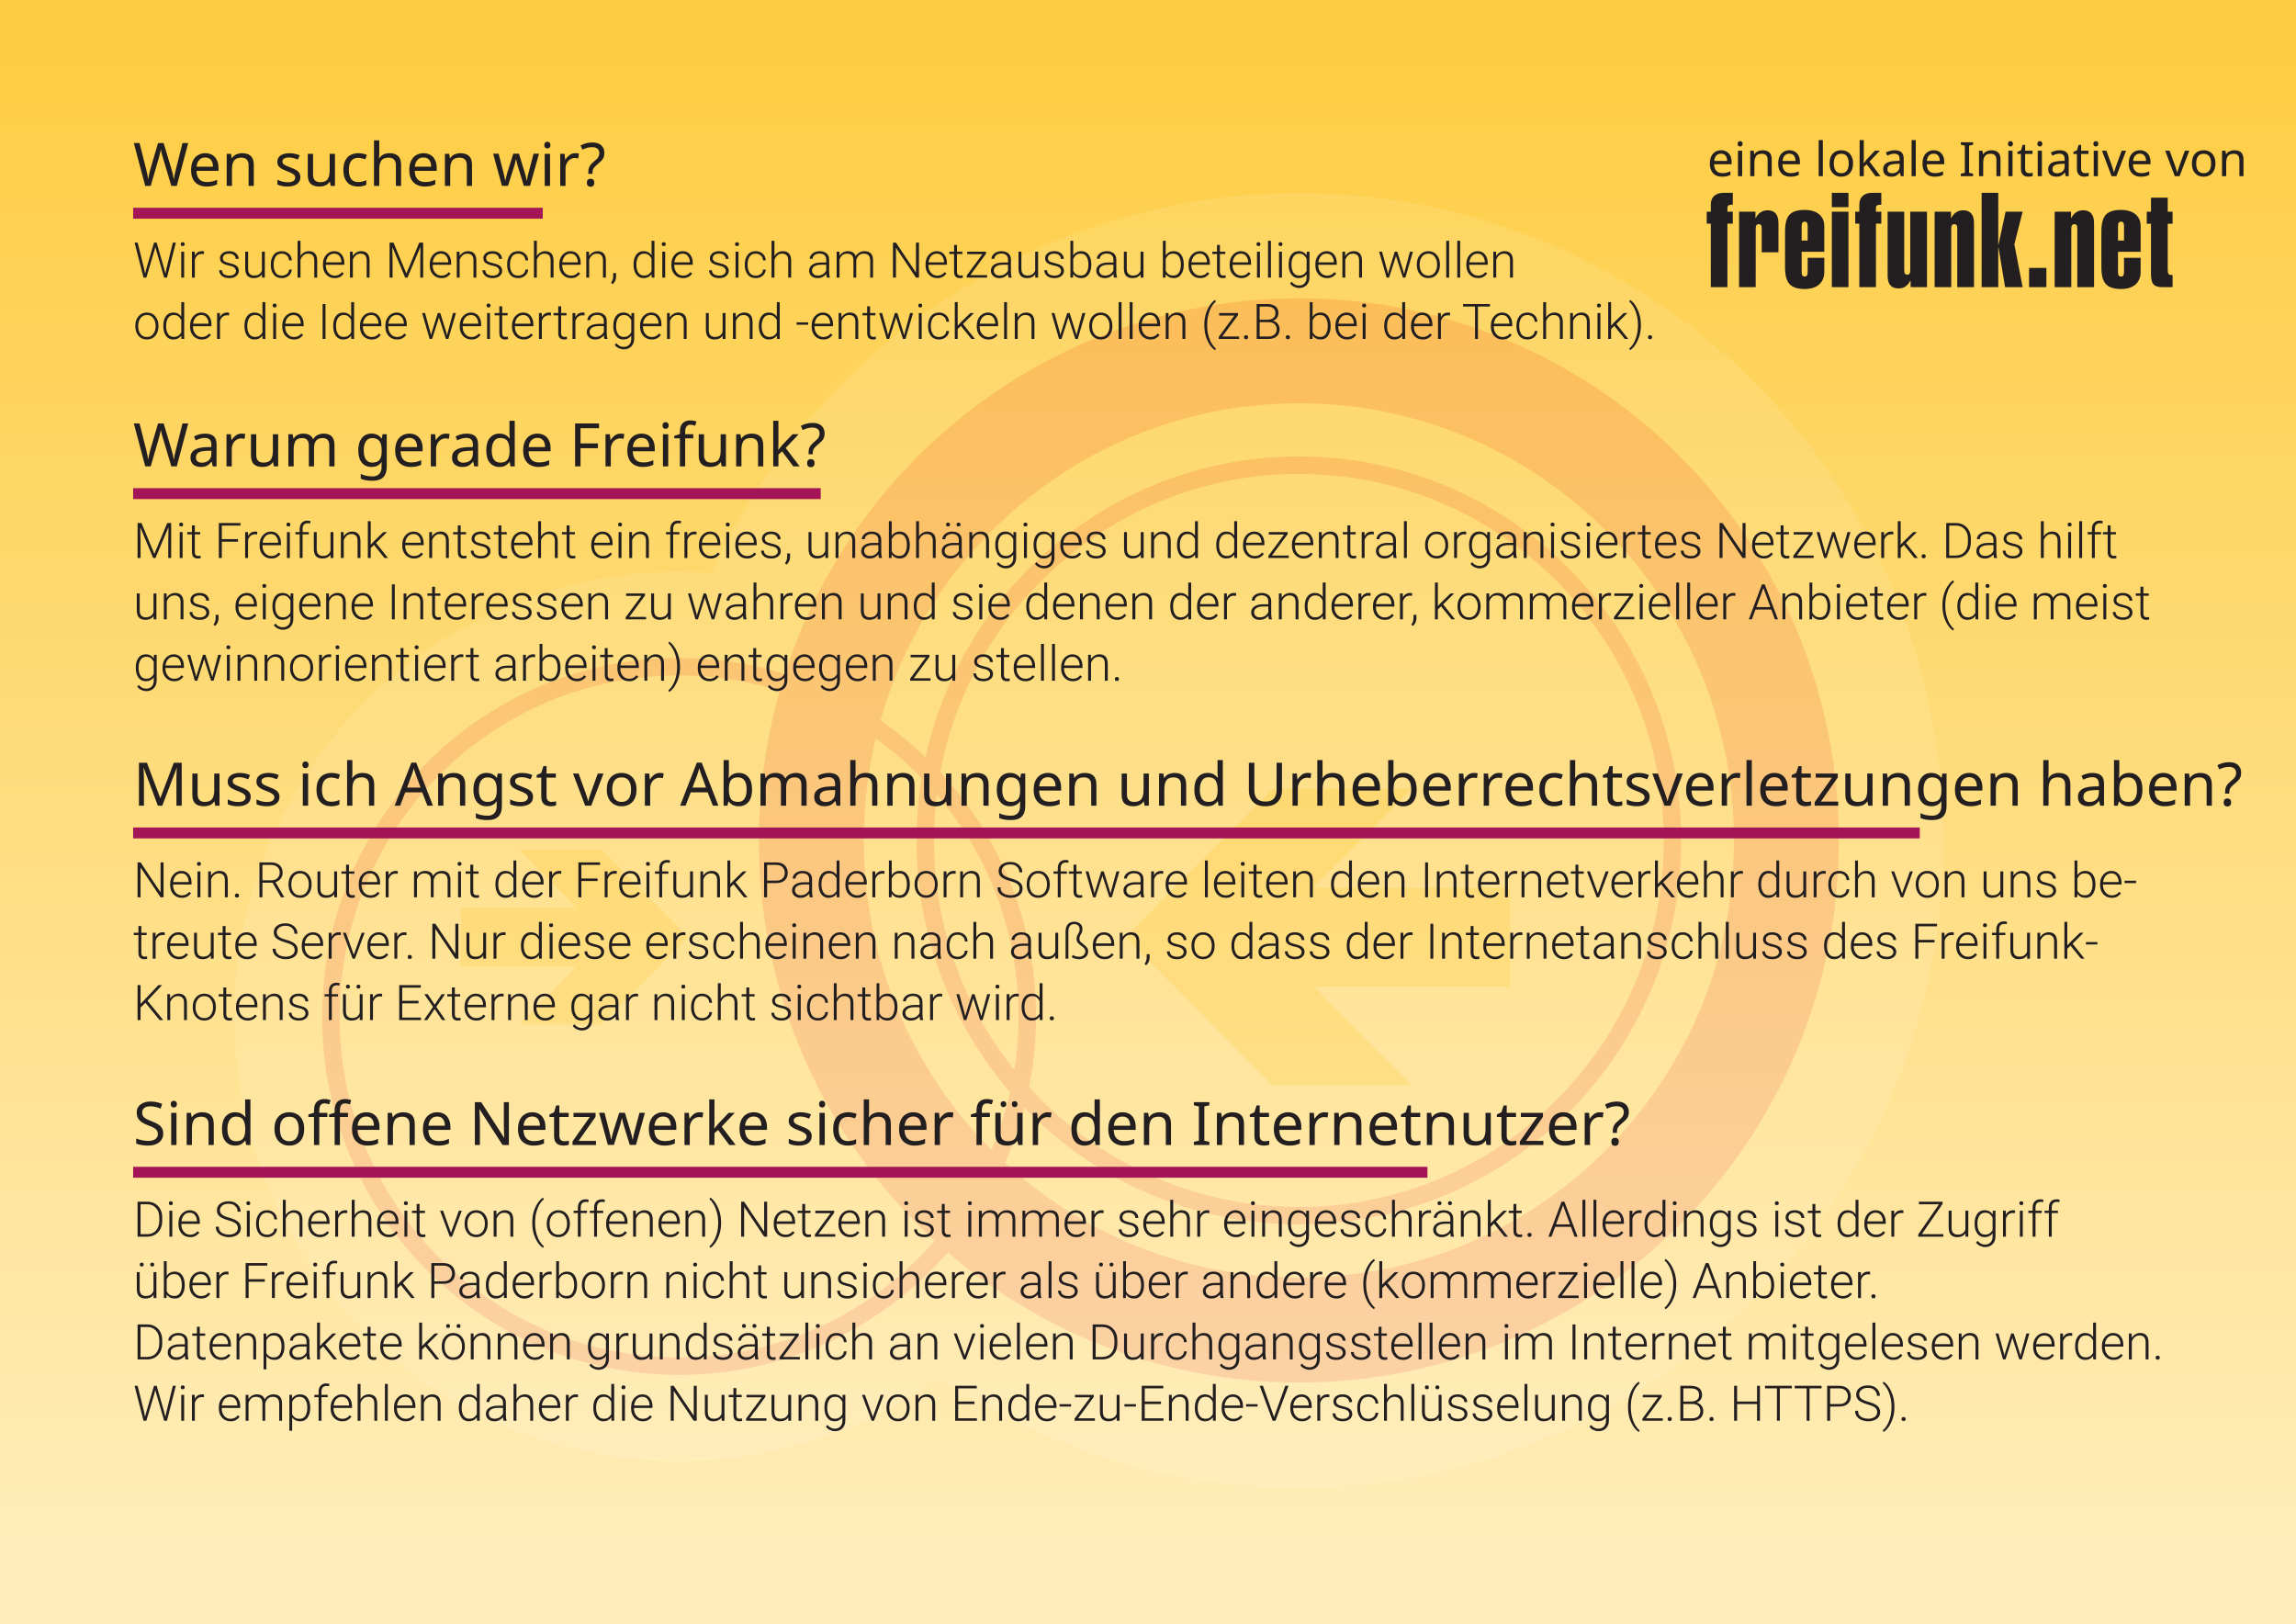
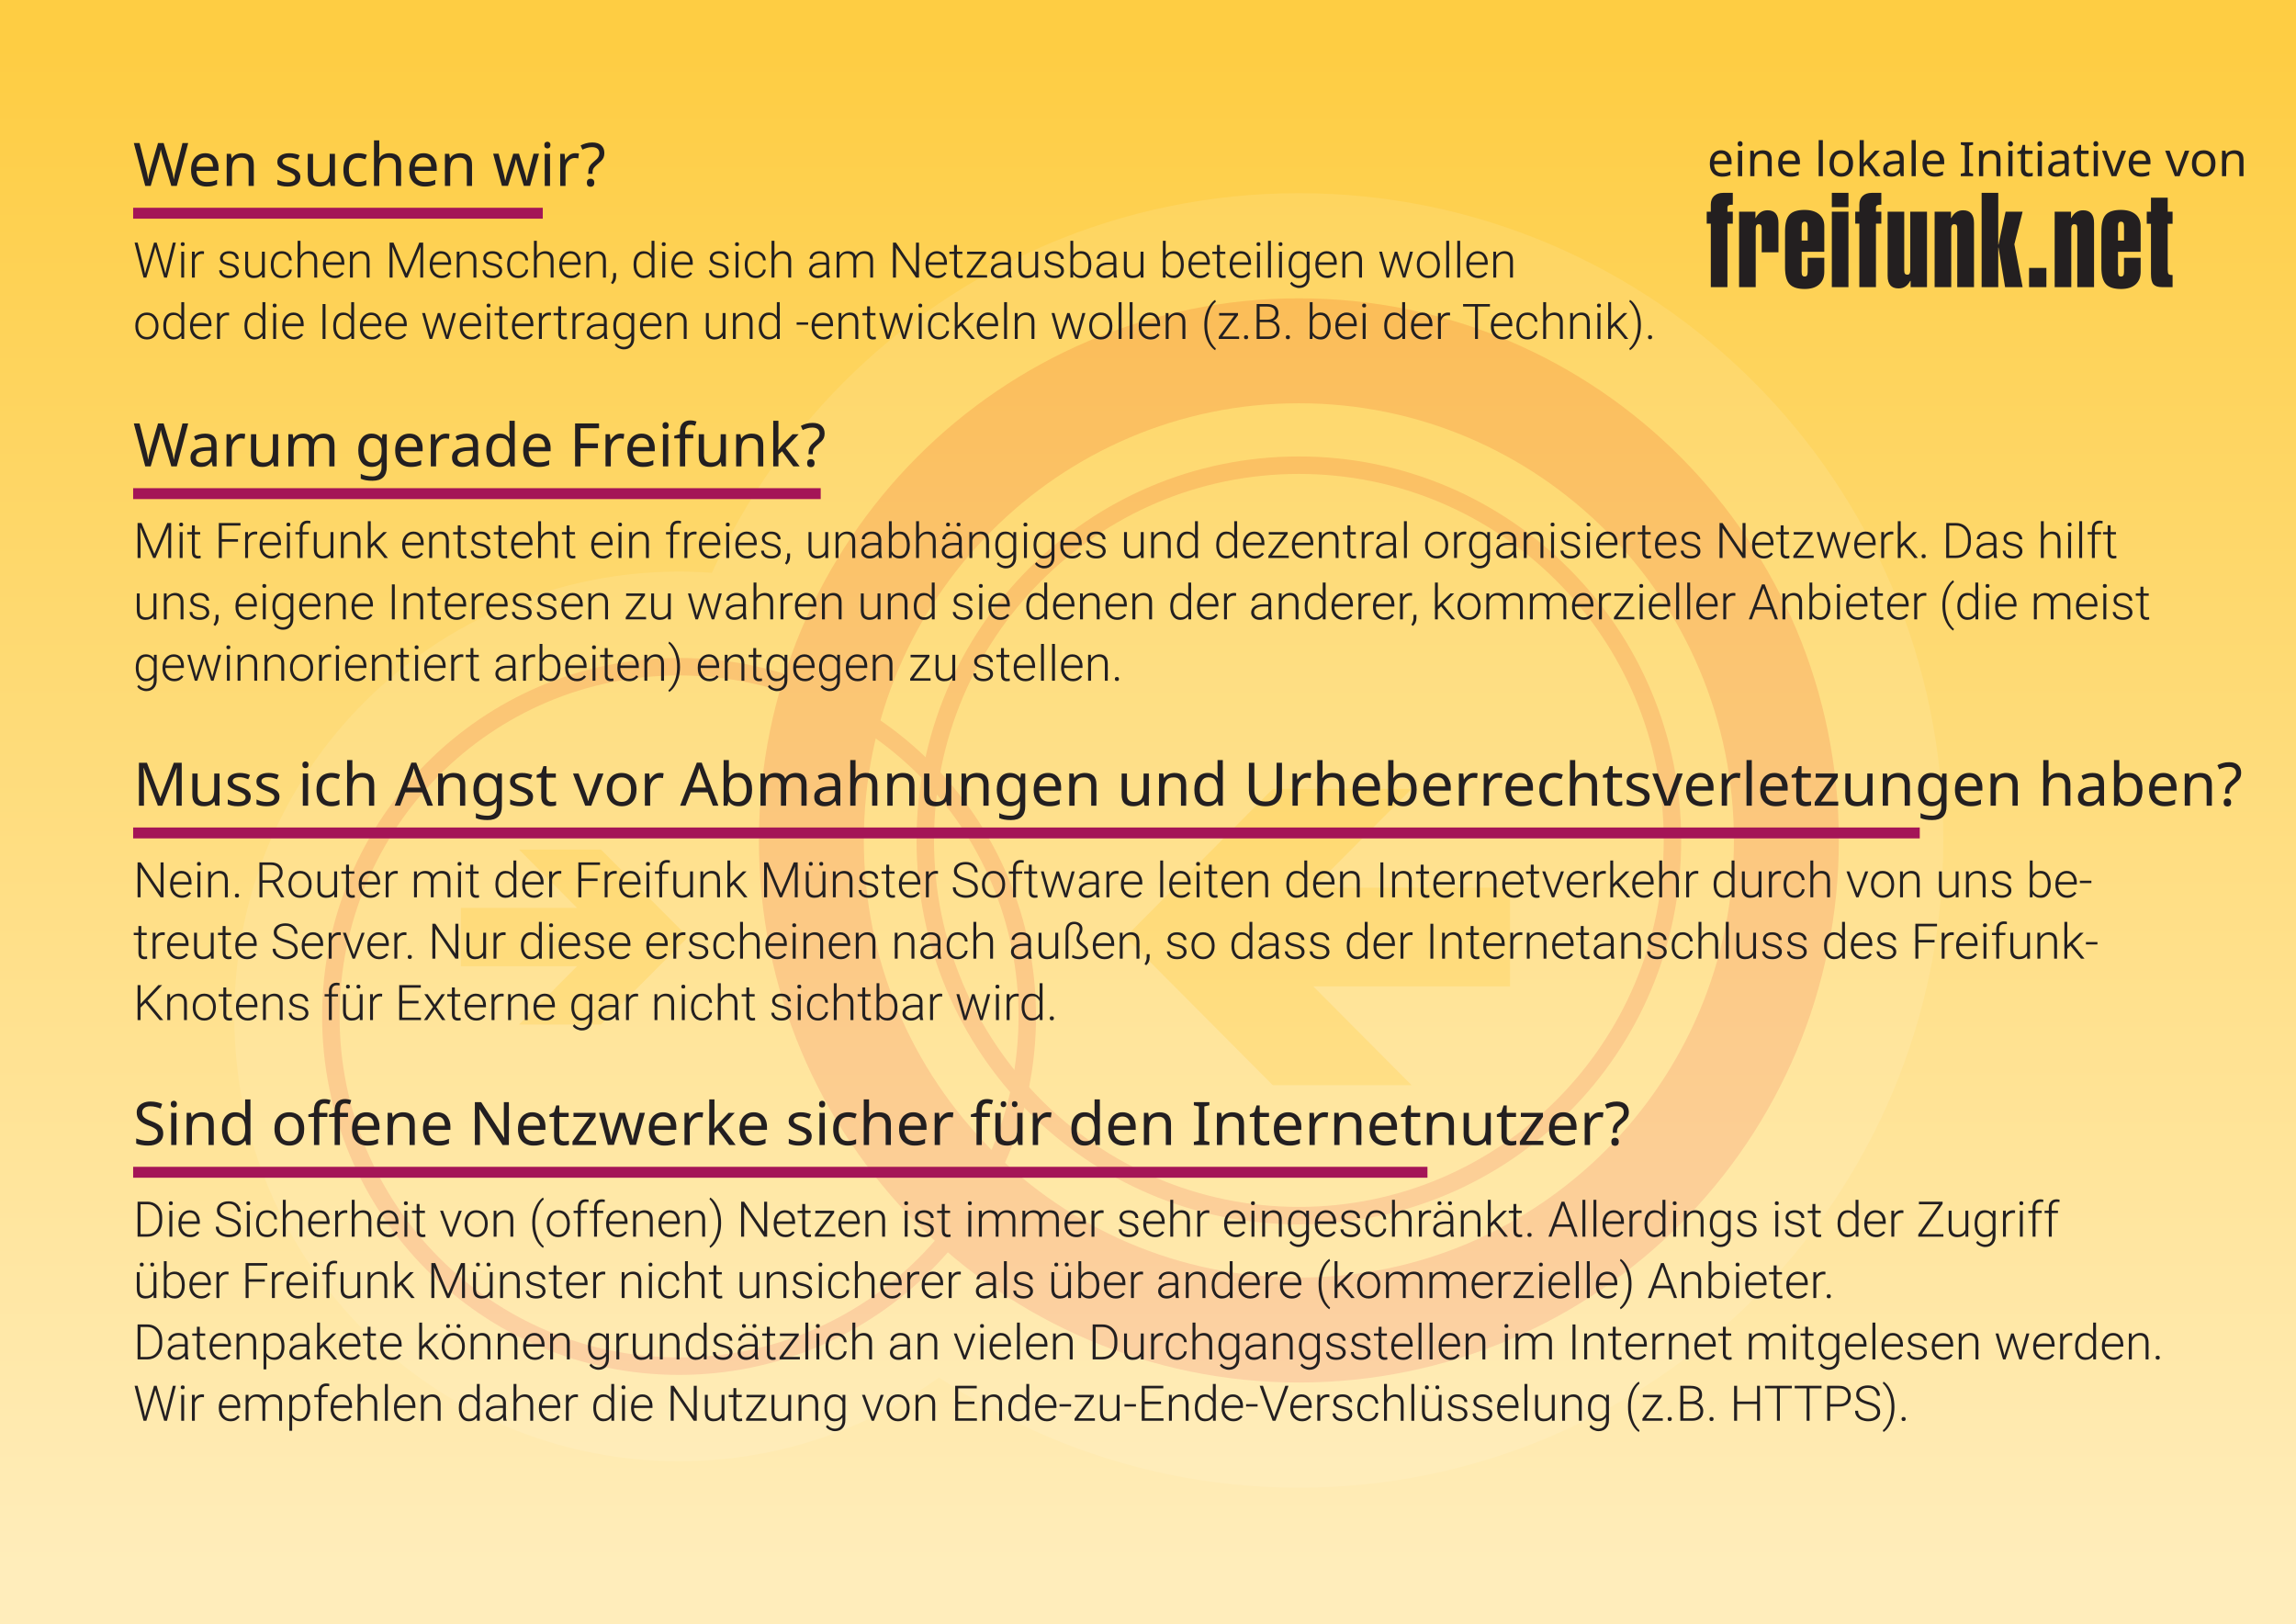
<svg xmlns="http://www.w3.org/2000/svg" xmlns:xlink="http://www.w3.org/1999/xlink" id="svg3300" version="1.1" width="526.175" height="372.05" xml:space="preserve">
  <defs id="defs3304">
    <clipPath clipPathUnits="userSpaceOnUse" id="clipPath3316">
      <path d="m 0,0 0,2976 4209,0 L 4209,0 0,0 z" id="path3318" />
    </clipPath>
    <clipPath clipPathUnits="userSpaceOnUse" id="clipPath3322">
      <path d="m 4209.45,-28.082 -4209.45,0 0,3004.462 4209.45,0 0,-3004.462 m -1676.42,304.461 0,0 c 653.38,0 1183.03,531.883 1183.03,1188.001 l 0,0 c 0,656.12 -529.65,1188 -1183.03,1188 -478.94,0 -891.38,-285.76 -1077.47,-696.79 -19.94,1.46 -40.05,2.2 -60.36,2.2 -450.938,0 -816.477,-365.55 -816.477,-816.48 0,-450.919 365.539,-816.47 816.477,-816.47 178.15,0 342.97,57.051 477.19,153.89 188.65,-127.75 415.99,-202.351 660.64,-202.351" id="path3324" />
    </clipPath>
    <linearGradient x1="0" y1="0" x2="1" y2="0" gradientUnits="userSpaceOnUse" gradientTransform="matrix(0,311.574,311.574,0,218.17,-13.937)" spreadMethod="pad" id="linearGradient3326">
      <stop style="stop-color:#fecd43;stop-opacity:1;" offset="0" id="stop3328" />
      <stop style="stop-color:#ffedbb;stop-opacity:1;" offset="1" id="stop3330" />
    </linearGradient>
    <clipPath clipPathUnits="userSpaceOnUse" id="clipPath3338">
      <path d="m 1395.2,324.84 c -450.938,0 -816.477,365.551 -816.477,816.47 0,450.93 365.539,816.48 816.477,816.48 20.31,0 40.42,-0.74 60.36,-2.2 -22.78,-50.31 -42.19,-102.55 -57.89,-156.32 -0.81,0.01 -1.66,0.01 -2.48,0.01 -361.96,-0.02 -655.268,-294.62 -655.272,-657.97 l 16.031,0 16.031,0 -16.031,0 -16.031,0 c 0.004,-363.341 293.312,-657.951 655.272,-657.958 126.83,0 245.23,36.168 345.54,98.796 41.35,-37.476 85.32,-72.039 131.66,-103.418 C 1738.17,381.891 1573.35,324.84 1395.2,324.84 m -0.01,190.57 C 1223.06,515.422 1067.37,585.422 954.535,698.711 841.727,812.02 771.988,968.398 771.98,1141.31 c 0.008,172.92 69.747,329.3 182.555,442.61 111.435,111.88 264.665,181.54 434.255,183.26 -25.3,-96.67 -38.77,-198.16 -38.77,-302.8 0,-41.01 2.07,-81.55 6.11,-121.48 l -104.22,104.69 -150.52,0 106.55,-107.04 -213.28,-0.01 0,-107.07 213.28,0.03 -106.55,-107.05 150.52,0 118.2,118.74 c 46.38,-249.71 170.53,-471.928 346.28,-640.362 -93.8,-56.777 -203.66,-89.406 -321.2,-89.418" id="path3340" />
    </clipPath>
    <linearGradient x1="0" y1="0" x2="1" y2="0" gradientUnits="userSpaceOnUse" gradientTransform="matrix(0,311.574,311.574,0,218.17,-13.937)" spreadMethod="pad" id="linearGradient3342">
      <stop style="stop-opacity:1;stop-color:#ffffff" offset="0" id="stop3344" />
      <stop style="stop-opacity:1;stop-color:#fcd053" offset="1" id="stop3346" />
    </linearGradient>
    <clipPath clipPathUnits="userSpaceOnUse" id="clipPath3354">
      <path d="m 2533.03,276.379 0,0 c -244.65,0 -471.99,74.601 -660.64,202.351 -46.34,31.379 -90.31,65.942 -131.66,103.418 55.33,34.551 105.17,77.161 147.87,126.184 76.8,-66.023 163.82,-120.461 258.43,-160.66 118.64,-50.41 249.28,-78.293 385.89,-78.293 0.04,0 0.08,0 0.11,0 0.07,0 0.12,0 0.2,0 204.96,0.012 396.21,62.812 554.24,170.09 158.15,107.32 283.66,259.07 358.92,437.721 50.17,119.06 77.89,250.13 77.88,387.2 0.03,205.65 -62.42,397.54 -169.24,556.23 -106.81,158.74 -257.94,284.84 -436,360.49 -118.67,50.41 -249.35,78.3 -386,78.28 -0.08,0 -0.12,0 -0.2,0 -204.96,0 -396.21,-62.81 -554.23,-170.09 -158.16,-107.32 -283.66,-259.07 -358.92,-437.72 -11.23,-26.64 -21.34,-53.9 -30.26,-81.69 -60.63,18.87 -125,29.13 -191.75,29.38 15.7,53.77 35.11,106.01 57.89,156.32 186.09,411.03 598.53,696.79 1077.47,696.79 653.38,0 1183.03,-531.88 1183.03,-1188 l 0,0 c 0,-656.118 -529.65,-1188.001 -1183.03,-1188.001 m -816.64,328.449 c -175.75,168.434 -299.9,390.652 -346.28,640.362 l 41.64,41.83 -55.62,55.88 c -4.04,39.93 -6.11,80.47 -6.11,121.48 0,104.64 13.47,206.13 38.77,302.8 2.13,0.02 4.27,0.03 6.4,0.03 64.4,0 126.51,-9.8 184.92,-28 -24.96,-87.38 -38.32,-179.66 -38.31,-274.82 l 96.3,0 96.31,0 -96.31,0 -96.3,0 c -0.04,-205.66 62.42,-397.55 169.24,-556.242 44.06,-65.488 95.65,-125.41 153.58,-178.527 -9.24,-10.621 -18.85,-20.941 -28.77,-30.91 -35.79,-35.93 -75.9,-67.512 -119.46,-93.883 m 816.64,57.16 c -165.65,0.043 -318.72,50.391 -446.3,136.871 -32.87,22.301 -64.02,47.012 -93.17,73.86 14.45,32.41 26.37,66.222 35.5,101.152 127.56,-132.121 306.19,-214.23 503.97,-214.242 387.69,0.012 701.86,315.581 701.86,704.761 0,389.18 -314.17,704.74 -701.86,704.76 -335.42,-0.02 -615.81,-236.22 -685.33,-551.95 -25.71,24.66 -53.42,47.24 -82.86,67.47 23.33,82.3 59.41,159.13 106,228.43 86.18,128.13 208.34,229.94 351.49,290.72 95.47,40.54 200.22,62.95 310.7,62.96 165.65,-0.04 318.73,-50.39 446.3,-136.87 127.51,-86.49 228.96,-209.17 289.55,-353.09 40.41,-95.97 62.77,-201.32 62.78,-312.43 -0.04,-166.61 -50.27,-320.54 -136.44,-448.72 C 3109.05,887.551 2986.89,785.73 2843.73,724.949 2748.27,684.422 2643.51,662 2533.03,661.988 m 0,129.703 c -185,0.008 -352.33,75.25 -473.6,197.008 -7.41,7.442 -14.65,15.061 -21.71,22.841 8.36,41.95 12.75,85.35 12.75,129.77 0,173.23 -66.67,330.83 -175.66,448.33 25.41,135.57 91.3,256.71 184.62,350.44 121.27,121.75 288.61,196.99 473.6,197 184.99,-0.01 352.33,-75.25 473.6,-197 121.24,-121.78 196.19,-289.86 196.2,-475.69 -0.01,-185.83 -74.96,-353.92 -196.2,-475.691 -121.27,-121.758 -288.61,-197 -473.6,-197.008 m 206.94,223.469 0,0 -180.43,181.24 361.16,0.03 0,181.21 -361.16,0 180.43,181.25 -254.87,0 -270.64,-271.87 270.64,-271.86 254.87,0 M 1968.9,896.422 c -72.53,72.726 -131.24,159.388 -171.72,255.528 -40.4,95.97 -62.76,201.32 -62.77,312.44 0.01,64.54 7.56,127.19 21.81,187.16 28.39,-20.3 55.03,-42.94 79.63,-67.63 1.53,-1.54 3.07,-3.1 4.59,-4.66 -6.11,-37.39 -9.28,-75.75 -9.28,-114.87 l 16.03,0 16.03,0 -16.03,0 -16.03,0 c 0,-176.73 64.8,-338.3 171.84,-462.01 -8.27,-36.65 -19.74,-72.071 -34.1,-105.958 m 41.88,146.718 c -92.33,115.3 -147.55,261.73 -147.56,421.25 0,28.52 1.77,56.63 5.2,84.21 93.51,-109.48 149.98,-251.69 149.98,-407.29 0,-33.4 -2.6,-66.19 -7.62,-98.17" id="path3356" />
    </clipPath>
    <linearGradient x1="0" y1="0" x2="1" y2="0" gradientUnits="userSpaceOnUse" gradientTransform="matrix(0,311.574,311.574,0,218.17,-13.937)" spreadMethod="pad" id="linearGradient3358">
      <stop style="stop-opacity:1;stop-color:#ffffff" offset="0" id="stop3360" />
      <stop style="stop-opacity:1;stop-color:#fcd053" offset="1" id="stop3362" />
    </linearGradient>
    <clipPath clipPathUnits="userSpaceOnUse" id="clipPath3370">
      <path d="m 1395.19,483.352 c -361.96,0.007 -655.268,294.617 -655.272,657.958 l 16.031,0 16.031,0 -16.031,0 -16.031,0 c 0.004,363.35 293.312,657.95 655.272,657.97 0.82,0 1.67,0 2.48,-0.01 66.75,-0.25 131.12,-10.51 191.75,-29.38 -3.26,-10.16 -6.36,-20.38 -9.31,-30.68 -58.41,18.2 -120.52,28 -184.92,28 -2.13,0 -4.27,-0.01 -6.4,-0.03 C 1219.2,1765.46 1065.97,1695.8 954.535,1583.92 841.727,1470.61 771.988,1314.23 771.98,1141.31 771.988,968.398 841.727,812.02 954.535,698.711 1067.37,585.422 1223.06,515.422 1395.19,515.41 c 117.54,0.012 227.4,32.641 321.2,89.418 43.56,26.371 83.67,57.953 119.46,93.883 9.92,9.969 19.53,20.289 28.77,30.91 7.88,-7.223 15.87,-14.32 23.98,-21.289 -42.7,-49.023 -92.54,-91.633 -147.87,-126.184 -100.31,-62.628 -218.71,-98.796 -345.54,-98.796 m 598.37,389.367 c -8.39,7.722 -16.61,15.621 -24.66,23.703 14.36,33.887 25.83,69.308 34.1,105.958 8.43,-9.739 17.12,-19.239 26.06,-28.509 -9.13,-34.93 -21.05,-68.742 -35.5,-101.152 m 44.16,138.821 c -9.29,10.25 -18.28,20.79 -26.94,31.6 5.02,31.98 7.62,64.77 7.62,98.17 0,155.6 -56.47,297.81 -149.98,407.29 1.72,13.81 3.85,27.5 6.39,41.04 108.99,-117.5 175.66,-275.1 175.66,-448.33 0,-44.42 -4.39,-87.82 -12.75,-129.77 m -197.28,567.72 c -1.52,1.56 -3.06,3.12 -4.59,4.66 -24.6,24.69 -51.24,47.33 -79.63,67.63 2.65,11.14 5.52,22.17 8.62,33.12 29.44,-20.23 57.15,-42.81 82.86,-67.47 -2.75,-12.52 -5.18,-25.18 -7.26,-37.94" id="path3372" />
    </clipPath>
    <linearGradient x1="0" y1="0" x2="1" y2="0" gradientUnits="userSpaceOnUse" gradientTransform="matrix(0,311.574,311.574,0,218.17,-13.937)" spreadMethod="pad" id="linearGradient3374">
      <stop style="stop-opacity:1;stop-color:#f8ccdc" offset="0" id="stop3376" />
      <stop style="stop-opacity:1;stop-color:#f6a344" offset="1" id="stop3378" />
    </linearGradient>
    <clipPath clipPathUnits="userSpaceOnUse" id="clipPath3386">
      <path d="m 2739.97,1015.16 -254.87,0 -270.64,271.86 270.64,271.87 254.87,0 -180.43,-181.25 361.16,0 0,-181.21 -361.16,-0.03 180.43,-181.24" id="path3388" />
    </clipPath>
    <linearGradient x1="0" y1="0" x2="1" y2="0" gradientUnits="userSpaceOnUse" gradientTransform="matrix(0,311.574,311.574,0,218.17,-13.937)" spreadMethod="pad" id="linearGradient3390">
      <stop style="stop-opacity:1;stop-color:#feebca" offset="0" id="stop3392" />
      <stop style="stop-opacity:1;stop-color:#fbbf28" offset="1" id="stop3394" />
    </linearGradient>
    <clipPath clipPathUnits="userSpaceOnUse" id="clipPath3402">
      <path d="m 1251.91,1126.45 -150.52,0 106.55,107.05 -213.28,-0.03 0,107.07 213.28,0.01 -106.55,107.04 150.52,0 104.22,-104.69 55.62,-55.88 -41.64,-41.83 -118.2,-118.74" id="path3404" />
    </clipPath>
    <linearGradient x1="0" y1="0" x2="1" y2="0" gradientUnits="userSpaceOnUse" gradientTransform="matrix(0,311.574,311.574,0,218.17,-13.937)" spreadMethod="pad" id="linearGradient3406">
      <stop style="stop-opacity:1;stop-color:#feebca" offset="0" id="stop3408" />
      <stop style="stop-opacity:1;stop-color:#fbbf28" offset="1" id="stop3410" />
    </linearGradient>
    <clipPath clipPathUnits="userSpaceOnUse" id="clipPath3418">
      <path d="m 2533.23,469.379 c -0.08,0 -0.13,0 -0.2,0 -0.03,0 -0.07,0 -0.11,0 -136.61,0 -267.25,27.883 -385.89,78.293 -94.61,40.199 -181.63,94.637 -258.43,160.66 -8.11,6.969 -16.1,14.066 -23.98,21.289 -57.93,53.117 -109.52,113.039 -153.58,178.527 -106.82,158.692 -169.28,350.582 -169.24,556.242 l 96.3,0 96.31,0 -96.31,0 -96.3,0 c -0.01,95.16 13.35,187.44 38.31,274.82 2.95,10.3 6.05,20.52 9.31,30.68 8.92,27.79 19.03,55.05 30.26,81.69 75.26,178.65 200.76,330.4 358.92,437.72 158.02,107.28 349.27,170.09 554.23,170.09 0.08,0 0.12,0 0.2,0 136.65,0.02 267.33,-27.87 386,-78.28 178.06,-75.65 329.19,-201.75 436,-360.49 106.82,-158.69 169.27,-350.58 169.24,-556.23 0.01,-137.07 -27.71,-268.14 -77.88,-387.2 C 3371.13,898.539 3245.62,746.789 3087.47,639.469 2929.44,532.191 2738.19,469.391 2533.23,469.379 m -539.67,403.34 c 29.15,-26.848 60.3,-51.559 93.17,-73.86 127.58,-86.48 280.65,-136.828 446.3,-136.871 110.48,0.012 215.24,22.434 310.7,62.961 143.16,60.781 265.32,162.602 351.49,290.721 86.17,128.18 136.4,282.11 136.44,448.72 -0.01,111.11 -22.37,216.46 -62.78,312.43 -60.59,143.92 -162.04,266.6 -289.55,353.09 -127.57,86.48 -280.65,136.83 -446.3,136.87 -110.48,-0.01 -215.23,-22.42 -310.7,-62.96 -143.15,-60.78 -265.31,-162.59 -351.49,-290.72 -46.59,-69.3 -82.67,-146.13 -106,-228.43 -3.1,-10.95 -5.97,-21.98 -8.62,-33.12 -14.25,-59.97 -21.8,-122.62 -21.81,-187.16 0.01,-111.12 22.37,-216.47 62.77,-312.44 40.48,-96.14 99.19,-182.802 171.72,-255.528 8.05,-8.082 16.27,-15.981 24.66,-23.703" id="path3420" />
    </clipPath>
    <linearGradient x1="0" y1="0" x2="1" y2="0" gradientUnits="userSpaceOnUse" gradientTransform="matrix(0,311.574,311.574,0,218.17,-13.937)" spreadMethod="pad" id="linearGradient3422">
      <stop style="stop-opacity:1;stop-color:#f8ccdc" offset="0" id="stop3424" />
      <stop style="stop-opacity:1;stop-color:#f6a344" offset="1" id="stop3426" />
    </linearGradient>
    <clipPath clipPathUnits="userSpaceOnUse" id="clipPath3434">
      <path d="m 2533.03,759.629 c -197.78,0.012 -376.41,82.121 -503.97,214.242 -8.94,9.27 -17.63,18.77 -26.06,28.509 -107.04,123.71 -171.84,285.28 -171.84,462.01 l 16.03,0 16.03,0 -16.03,0 -16.03,0 c 0,39.12 3.17,77.48 9.28,114.87 2.08,12.76 4.51,25.42 7.26,37.94 69.52,315.73 349.91,551.93 685.33,551.95 387.69,-0.02 701.86,-315.58 701.86,-704.76 0,-389.18 -314.17,-704.749 -701.86,-704.761 m -495.31,251.911 c 7.06,-7.78 14.3,-15.399 21.71,-22.841 121.27,-121.758 288.6,-197 473.6,-197.008 184.99,0.008 352.33,75.25 473.6,197.008 121.24,121.771 196.19,289.861 196.2,475.691 -0.01,185.83 -74.96,353.91 -196.2,475.69 -121.27,121.75 -288.61,196.99 -473.6,197 -184.99,-0.01 -352.33,-75.25 -473.6,-197 -93.32,-93.73 -159.21,-214.87 -184.62,-350.44 -2.54,-13.54 -4.67,-27.23 -6.39,-41.04 -3.43,-27.58 -5.2,-55.69 -5.2,-84.21 0.01,-159.52 55.23,-305.95 147.56,-421.25 8.66,-10.81 17.65,-21.35 26.94,-31.6" id="path3436" />
    </clipPath>
    <linearGradient x1="0" y1="0" x2="1" y2="0" gradientUnits="userSpaceOnUse" gradientTransform="matrix(0,311.574,311.574,0,218.17,-13.937)" spreadMethod="pad" id="linearGradient3438">
      <stop style="stop-opacity:1;stop-color:#f8ccdc" offset="0" id="stop3440" />
      <stop style="stop-opacity:1;stop-color:#f6a344" offset="1" id="stop3442" />
    </linearGradient>
    <linearGradient xlink:href="#linearGradient3326" id="linearGradient5866" x1="14.173" y1="14.176" x2="14.173" y2="357.877" gradientUnits="userSpaceOnUse" gradientTransform="matrix(0.8106313,0,0,0.8149533,-2.796976,-300.4216)" />
  </defs>
  <g id="g3308" transform="matrix(1.25,0,0,-1.25,0,372.0499)">
    <rect style="fill:url(#linearGradient5866);fill-opacity:1;stroke:none" id="rect5858" width="432.283" height="308.976" x="-5.669" y="-303.307" transform="scale(1,-1)" />
    <g transform="matrix(0.7204027,0,0,0.7204027,42.56381,24.92921)" id="g10" style="opacity:0.1">
      <path d="m 0.547,119.921 c 0,62.512 50.674,113.186 113.185,113.186 62.511,0 113.186,-50.674 113.186,-113.186 C 226.918,57.41 176.243,6.736 113.732,6.736 51.221,6.736 0.547,57.41 0.547,119.921" style="fill:#ffffff;fill-opacity:1;fill-rule:nonzero;stroke:none" id="path14" />
      <path d="m 107.47,164.708 c 0,90.957 73.423,164.69 163.999,164.69 90.576,0 164,-73.733 164,-164.69 0,-90.957 -73.424,-164.69 -164,-164.69 C 180.893,0.018 107.47,73.751 107.47,164.708" style="fill:#ffffff;fill-opacity:1;fill-rule:nonzero;stroke:none" id="path16" />
      <path d="m 25.115,119.922 c 0,49.148 39.675,88.99 88.617,88.99 48.942,0 88.617,-39.842 88.617,-88.99 0,-49.149 -39.675,-88.99 -88.617,-88.99 -48.943,0 -88.617,39.841 -88.617,88.99 z" style="fill:none;stroke:#dc0067;stroke-width:4.445;stroke-linecap:butt;stroke-linejoin:miter;stroke-miterlimit:3.864;stroke-opacity:1;stroke-dasharray:none" id="path18" />
      <path d="m 227.306,140.121 37.517,37.687 35.332,0 -25.01,-25.125 50.065,0.001 0,-25.122 -50.065,-0.004 25.01,-25.125 -35.332,0 -37.517,37.688" style="fill:#ffb400;fill-opacity:1;fill-rule:nonzero;stroke:none" id="path20" />
      <path d="m 116.027,140.121 -22.157,22.258 -20.867,0 14.771,-14.839 -29.566,-0.001 0,-14.842 29.566,0.004 -14.771,-14.839 20.867,0 22.157,22.259" style="fill:#ffb400;fill-opacity:1;fill-rule:nonzero;stroke:none" id="path22" />
      <path d="m 147.406,164.709 c 0,68.807 55.544,124.585 124.063,124.585 68.519,0 124.063,-55.778 124.063,-124.585 0,-68.808 -55.544,-124.586 -124.063,-124.586 -68.519,0 -124.063,55.778 -124.063,124.586 z" style="fill:none;stroke:#dc0067;stroke-width:26.701;stroke-linecap:butt;stroke-linejoin:miter;stroke-miterlimit:3.864;stroke-opacity:1;stroke-dasharray:none" id="path24" />
      <path d="m 176.392,164.709 c 0,52.731 42.567,95.477 95.077,95.477 52.51,0 95.076,-42.746 95.076,-95.477 0,-52.731 -42.566,-95.477 -95.076,-95.477 -52.51,0 -95.077,42.746 -95.077,95.477 z" style="fill:none;stroke:#dc0067;stroke-width:4.445;stroke-linecap:butt;stroke-linejoin:miter;stroke-miterlimit:3.864;stroke-opacity:1;stroke-dasharray:none" id="path26" />
    </g>
    <g id="g4458" transform="translate(-11.2,11.2)">
      <path d="m 35.61,246.355 75.099,0 0,2 -75.099,0 0,-2 z" style="fill:#a41557;fill-opacity:1;fill-rule:nonzero;stroke:none" id="path3446" />
      <text y="-252.355" x="35.61" id="text3456" transform="scale(1,-1)">
        <tspan y="-252.355" x="35.61" id="tspan3458" style="font-size:11px;font-variant:normal;font-weight:normal;writing-mode:lr-tb;fill:#231f20;fill-opacity:1;fill-rule:nonzero;stroke:none;font-family:Oswald;-inkscape-font-specification:Oswald-Regular">Wen suchen wir?</tspan>
      </text>
      <text y="-235.555" x="35.61" id="text3460" transform="scale(1,-1)">
        <tspan y="-235.555" x="35.61" id="tspan3464" style="font-size:9px;font-variant:normal;font-weight:300;writing-mode:lr-tb;fill:#231f20;fill-opacity:1;fill-rule:nonzero;stroke:none;font-family:Roboto;-inkscape-font-specification:Roboto">Wir suchen Menschen, die sich am Netzausbau beteiligen wollen</tspan>
        <tspan id="tspan3506" y="-224.305" x="35.61" style="font-size:9px;font-variant:normal;font-weight:300;writing-mode:lr-tb;fill:#231f20;fill-opacity:1;fill-rule:nonzero;stroke:none;font-family:Roboto;-inkscape-font-specification:Roboto">oder die Idee weitertragen und -entwickeln wollen (z.B. bei der Technik).</tspan>
      </text>
    </g>
    <g id="g4466" transform="translate(-11.2,9.6)">
      <path d="m 35.61,196.556 126.057,0 0,2 -126.057,0 0,-2 z" style="fill:#a41557;fill-opacity:1;fill-rule:nonzero;stroke:none" id="path3448" />
      <text y="-202.555" x="35.61" id="text3466" transform="scale(1,-1)">
        <tspan id="tspan3468" y="-202.555" x="35.61 44.003 49.287 53.359 58.798 66.986 69.33 74.685 79.855 83.987 89.244 94.962 100.083" style="font-size:11px;font-variant:normal;font-weight:normal;writing-mode:lr-tb;fill:#231f20;fill-opacity:1;fill-rule:nonzero;stroke:none;font-family:Oswald;-inkscape-font-specification:Oswald-Regular">Warum gerade Freifunk?</tspan>
      </text>
      <text y="-185.755" x="35.61" id="text3470" transform="scale(1,-1)">
        <tspan id="tspan3513" y="-185.755" x="35.61" style="font-size:9px;font-variant:normal;font-weight:300;writing-mode:lr-tb;fill:#231f20;fill-opacity:1;fill-rule:nonzero;stroke:none;font-family:Roboto;-inkscape-font-specification:Roboto">Mit Freifunk entsteht ein freies, unabhängiges und dezentral organisiertes Netzwerk. Das hilft </tspan>
        <tspan id="tspan3517" y="-174.505" x="35.61" style="font-size:9px;font-variant:normal;font-weight:300;writing-mode:lr-tb;fill:#231f20;fill-opacity:1;fill-rule:nonzero;stroke:none;font-family:Roboto;-inkscape-font-specification:Roboto">uns, eigene Interessen zu wahren und sie denen der anderer, kommerzieller Anbieter (die meist</tspan>
        <tspan y="-163.255" x="35.61" style="font-size:9px;font-variant:normal;font-weight:300;writing-mode:lr-tb;fill:#231f20;fill-opacity:1;fill-rule:nonzero;stroke:none;font-family:Roboto;-inkscape-font-specification:Roboto" id="tspan4508">gewinnorientiert arbeiten) entgegen zu stellen.</tspan>
        <tspan id="tspan3515" y="-152.005" x="35.61" style="font-size:9px;font-variant:normal;font-weight:300;writing-mode:lr-tb;fill:#231f20;fill-opacity:1;fill-rule:nonzero;stroke:none;font-family:Roboto;-inkscape-font-specification:Roboto" />
      </text>
    </g>
    <g id="g4476" transform="translate(-11.2,8)">
      <path d="m 35.61,135.956 327.551,0 0,2 -327.551,0 0,-2 z" style="fill:#a41557;fill-opacity:1;fill-rule:nonzero;stroke:none" id="path3450" />
      <text y="-141.955" x="35.61" id="text3478" transform="scale(1,-1)">
        <tspan y="-141.955" x="35.61" id="tspan3480" style="font-size:11px;font-variant:normal;font-weight:normal;writing-mode:lr-tb;fill:#231f20;fill-opacity:1;fill-rule:nonzero;stroke:none;font-family:Oswald;-inkscape-font-specification:Oswald-Regular">Muss ich Angst vor Abmahnungen und Urheberrechtsverletzungen haben?</tspan>
      </text>
      <text y="-125.155" x="35.61" id="text3482" transform="scale(1,-1)">
-         <tspan id="tspan3524" y="-125.155" x="35.61" style="font-size:9px;font-variant:normal;font-weight:300;writing-mode:lr-tb;fill:#231f20;fill-opacity:1;fill-rule:nonzero;stroke:none;font-family:Roboto;-inkscape-font-specification:Roboto">Nein. Router mit der Freifunk Paderborn Software leiten den Internetverkehr durch von uns be-</tspan>
+         <tspan id="tspan3524" y="-125.155" x="35.61" style="font-size:9px;font-variant:normal;font-weight:300;writing-mode:lr-tb;fill:#231f20;fill-opacity:1;fill-rule:nonzero;stroke:none;font-family:Roboto;-inkscape-font-specification:Roboto">Nein. Router mit der Freifunk Münster Software leiten den Internetverkehr durch von uns be-</tspan>
        <tspan y="-113.905" x="35.61" style="font-size:9px;font-variant:normal;font-weight:300;writing-mode:lr-tb;fill:#231f20;fill-opacity:1;fill-rule:nonzero;stroke:none;font-family:Roboto;-inkscape-font-specification:Roboto" id="tspan4516">treute Server. Nur diese erscheinen nach außen, so dass der Internetanschluss des Freifunk-</tspan>
        <tspan y="-102.655" x="35.61" style="font-size:9px;font-variant:normal;font-weight:300;writing-mode:lr-tb;fill:#231f20;fill-opacity:1;fill-rule:nonzero;stroke:none;font-family:Roboto;-inkscape-font-specification:Roboto" id="tspan4354">Knotens für Externe gar nicht sichtbar wird.</tspan>
      </text>
      <text xml:space="preserve" style="font-size:12px;font-style:normal;font-variant:normal;font-weight:normal;font-stretch:normal;line-height:125%;letter-spacing:0px;word-spacing:0px;fill:#000000;fill-opacity:1;stroke:none;font-family:Roboto;-inkscape-font-specification:Roboto" x="43.635" y="190.044" id="text4344" transform="matrix(0.8,0,0,-0.8,11.2,289.6399)">
        <tspan id="tspan4346" x="43.635" y="190.044" />
      </text>
    </g>
    <g id="g4485" transform="translate(-11.2,6.4)">
      <path d="m 35.61,75.356 237.294,0 0,2 -237.294,0 0,-2 z" style="fill:#a41557;fill-opacity:1;fill-rule:nonzero;stroke:none" id="path3452" />
      <text y="-81.355" x="35.61" id="text3490" transform="scale(1,-1)">
        <tspan y="-81.355" x="35.61" id="tspan3492" style="font-size:11px;font-variant:normal;font-weight:normal;writing-mode:lr-tb;fill:#231f20;fill-opacity:1;fill-rule:nonzero;stroke:none;font-family:Oswald;-inkscape-font-specification:Oswald-Regular">Sind offene Netzwerke sicher für den Internetnutzer?</tspan>
      </text>
      <text y="-64.555" x="35.61" id="text3494" transform="scale(1,-1)">
        <tspan id="tspan3537" y="-64.555" x="35.61" style="font-size:9px;font-variant:normal;font-weight:300;writing-mode:lr-tb;fill:#231f20;fill-opacity:1;fill-rule:nonzero;stroke:none;font-family:Roboto;-inkscape-font-specification:Roboto">Die Sicherheit von (offenen) Netzen ist immer sehr eingeschränkt. Allerdings ist der Zugriff </tspan>
-         <tspan y="-53.305" x="35.61" style="font-size:9px;font-variant:normal;font-weight:300;writing-mode:lr-tb;fill:#231f20;fill-opacity:1;fill-rule:nonzero;stroke:none;font-family:Roboto;-inkscape-font-specification:Roboto" id="tspan4520">über Freifunk Paderborn nicht unsicherer als über andere (kommerzielle) Anbieter.</tspan>
+         <tspan y="-53.305" x="35.61" style="font-size:9px;font-variant:normal;font-weight:300;writing-mode:lr-tb;fill:#231f20;fill-opacity:1;fill-rule:nonzero;stroke:none;font-family:Roboto;-inkscape-font-specification:Roboto" id="tspan4520">über Freifunk Münster nicht unsicherer als über andere (kommerzielle) Anbieter.</tspan>
        <tspan id="tspan3541" y="-42.055" x="35.61" style="font-size:9px;font-variant:normal;font-weight:300;writing-mode:lr-tb;fill:#231f20;fill-opacity:1;fill-rule:nonzero;stroke:none;font-family:Roboto;-inkscape-font-specification:Roboto">Datenpakete können grundsätzlich an vielen Durchgangsstellen im Internet mitgelesen werden.</tspan>
        <tspan y="-30.805" x="35.61" style="font-size:9px;font-variant:normal;font-weight:300;writing-mode:lr-tb;fill:#231f20;fill-opacity:1;fill-rule:nonzero;stroke:none;font-family:Roboto;-inkscape-font-specification:Roboto" id="tspan4524">Wir empfehlen daher die Nutzung von Ende-zu-Ende-Verschlüsselung (z.B. HTTPS).</tspan>
      </text>
    </g>
    <g id="g4497" transform="translate(0,-1.6)">
      <text y="-266.944" x="312.998" transform="scale(1,-1)" id="text236">
        <tspan style="font-size:8.7px;font-variant:normal;font-weight:normal;writing-mode:lr-tb;fill:#231f20;fill-opacity:1;fill-rule:nonzero;stroke:none;font-family:Oswald;-inkscape-font-specification:Oswald-Regular" x="312.998 317.076 319.319 323.632 327.595 329.362 331.549 335.708 339.972 344.155 346.309 350.272 352.039 354.366 358.669 360.981 364.059 366.309 370.498 373.576 375.958 379.767 383.731 385.498 389.34 393.498" y="-266.944" id="tspan238">eine lokale Initiative von</tspan>
      </text>
      <path id="path240" style="fill:#231f20;fill-opacity:1;fill-rule:nonzero;stroke:none" d="m 316.7,246.606 0,11.636 0.984,0 0,2.192 -0.984,0 0,0.738 c 0,0.203 0.074,0.346 0.222,0.428 0.149,0.082 0.403,0.123 0.762,0.123 l 0,2.168 -1.723,0 c -0.726,0 -1.293,-0.19 -1.699,-0.569 -0.406,-0.378 -0.609,-0.904 -0.609,-1.576 l 0,-1.312 -0.75,0 0,-2.192 0.75,0 0,-11.636 3.047,0 z m 5.184,0 0,10.722 c 0,0.282 0.045,0.489 0.135,0.621 0.09,0.133 0.228,0.2 0.416,0.2 0.203,0 0.345,-0.057 0.428,-0.17 0.082,-0.114 0.123,-0.33 0.123,-0.651 l 0,-4.336 3.07,0 0,5.344 c 0,0.781 -0.166,1.369 -0.498,1.764 -0.332,0.394 -0.83,0.592 -1.494,0.592 -0.477,0 -0.895,-0.116 -1.254,-0.346 -0.36,-0.231 -0.668,-0.588 -0.926,-1.072 l -0.047,0 0,1.16 -3,0 0,-13.828 3.047,0 z m 8.555,11.806 c 0.086,0.129 0.227,0.194 0.422,0.194 0.195,0 0.336,-0.065 0.422,-0.194 0.086,-0.129 0.129,-0.345 0.129,-0.65 l 0,-2.613 -1.102,0 0,2.613 c 0,0.305 0.043,0.521 0.129,0.65 z m -0.129,-5.326 4.149,0 0,4.699 c 0,0.93 -0.321,1.659 -0.961,2.186 -0.641,0.527 -1.528,0.791 -2.66,0.791 -1.289,0 -2.207,-0.293 -2.754,-0.879 -0.547,-0.586 -0.82,-1.605 -0.82,-3.059 l 0,-6.621 c 0,-1.437 0.277,-2.453 0.832,-3.047 0.554,-0.593 1.476,-0.89 2.765,-0.89 1.141,0 2.026,0.275 2.655,0.826 0.628,0.551 0.943,1.326 0.943,2.326 l 0,2.567 -3.047,0 0,-2.59 c 0,-0.305 -0.043,-0.522 -0.129,-0.651 -0.086,-0.129 -0.227,-0.193 -0.422,-0.193 -0.195,0 -0.336,0.064 -0.422,0.193 -0.086,0.129 -0.129,0.346 -0.129,0.651 l 0,3.691 z m 8.579,-6.48 0,13.828 -3.047,0 0,-13.828 3.047,0 z m 0,14.66 0,2.625 -3.047,0 0,-2.625 3.047,0 z m 5.042,-14.66 0,11.636 0.984,0 0,2.192 -0.984,0 0,0.738 c 0,0.203 0.074,0.346 0.222,0.428 0.149,0.082 0.403,0.123 0.762,0.123 l 0,2.168 -1.723,0 c -0.726,0 -1.293,-0.19 -1.699,-0.569 -0.406,-0.378 -0.609,-0.904 -0.609,-1.576 l 0,-1.312 -0.75,0 0,-2.192 0.75,0 0,-11.636 3.047,0 z m 6.286,13.828 0,-10.735 c 0,-0.289 -0.041,-0.496 -0.123,-0.621 -0.082,-0.125 -0.217,-0.187 -0.405,-0.187 -0.203,0 -0.349,0.058 -0.439,0.176 -0.09,0.117 -0.135,0.328 -0.135,0.632 l 0,10.735 -3.047,0 0,-11.742 c 0,-0.774 0.166,-1.354 0.498,-1.741 0.332,-0.386 0.83,-0.58 1.494,-0.58 0.485,0 0.901,0.112 1.248,0.334 0.348,0.223 0.651,0.573 0.909,1.049 l 0.07,0 0,-1.148 3,0 0,13.828 -3.07,0 z m 7.517,-13.828 0,10.722 c 0,0.282 0.045,0.489 0.135,0.621 0.089,0.133 0.228,0.2 0.416,0.2 0.203,0 0.345,-0.057 0.428,-0.17 0.082,-0.114 0.123,-0.33 0.123,-0.651 l 0,-10.722 3.07,0 0,11.73 c 0,0.781 -0.166,1.369 -0.498,1.764 -0.332,0.394 -0.83,0.592 -1.494,0.592 -0.477,0 -0.895,-0.116 -1.254,-0.346 -0.36,-0.231 -0.668,-0.588 -0.926,-1.072 l -0.047,0 0,1.16 -3,0 0,-13.828 3.047,0 z m 8.619,0 0,7.242 0.047,0 1.207,-7.242 3.211,0 -1.512,7.851 1.512,5.977 -3.117,0 -1.301,-6.024 -0.047,0 0,9.481 -3.047,0 0,-17.285 3.047,0 z m 8.824,0 0,3.527 -3.176,0 0,-3.527 3.176,0 z m 4.566,0 0,10.722 c 0,0.282 0.045,0.489 0.135,0.621 0.089,0.133 0.228,0.2 0.416,0.2 0.203,0 0.345,-0.057 0.427,-0.17 0.082,-0.114 0.123,-0.33 0.123,-0.651 l 0,-10.722 3.071,0 0,11.73 c 0,0.781 -0.166,1.369 -0.498,1.764 -0.332,0.394 -0.83,0.592 -1.494,0.592 -0.477,0 -0.895,-0.116 -1.254,-0.346 -0.36,-0.231 -0.668,-0.588 -0.926,-1.072 l -0.047,0 0,1.16 -3,0 0,-13.828 3.047,0 z m 8.694,11.806 c 0.086,0.129 0.226,0.194 0.422,0.194 0.195,0 0.335,-0.065 0.421,-0.194 0.086,-0.129 0.129,-0.345 0.129,-0.65 l 0,-2.613 -1.101,0 0,2.613 c 0,0.305 0.043,0.521 0.129,0.65 z m -0.129,-5.326 4.148,0 0,4.699 c 0,0.93 -0.32,1.659 -0.961,2.186 -0.64,0.527 -1.527,0.791 -2.66,0.791 -1.289,0 -2.207,-0.293 -2.754,-0.879 -0.547,-0.586 -0.82,-1.605 -0.82,-3.059 l 0,-6.621 c 0,-1.437 0.277,-2.453 0.832,-3.047 0.555,-0.593 1.476,-0.89 2.766,-0.89 1.14,0 2.025,0.275 2.654,0.826 0.629,0.551 0.943,1.326 0.943,2.326 l 0,2.567 -3.047,0 0,-2.59 c 0,-0.305 -0.043,-0.522 -0.129,-0.651 -0.086,-0.129 -0.226,-0.193 -0.421,-0.193 -0.196,0 -0.336,0.064 -0.422,0.193 -0.086,0.129 -0.129,0.346 -0.129,0.651 l 0,3.691 z m 6.043,5.133 0,-9.188 c 0,-0.937 0.154,-1.576 0.463,-1.916 0.308,-0.339 0.834,-0.509 1.576,-0.509 l 1.922,0 0,2.226 -0.106,0 c -0.312,0 -0.521,0.057 -0.627,0.17 -0.105,0.113 -0.158,0.385 -0.158,0.815 l 0,8.402 0.891,0 0,2.215 -0.891,0 0,2.566 -3.07,0 0,-2.566 -0.774,0 0,-2.215 0.774,0" />
    </g>
    <flowRoot xml:space="preserve" id="flowRoot4526" style="font-size:12px;font-style:normal;font-variant:normal;font-weight:normal;font-stretch:normal;text-align:center;line-height:125%;letter-spacing:0px;word-spacing:0px;text-anchor:middle;fill:#000000;fill-opacity:1;stroke:none;font-family:Roboto;-inkscape-font-specification:Roboto" transform="matrix(0.8,0,0,-0.8,0,286.4399)">
      <flowRegion id="flowRegion4528">
        <rect id="rect4530" width="466.785" height="20.669" x="30.43" y="326.692" style="font-weight:normal;text-align:center;text-anchor:middle;-inkscape-font-specification:Roboto" />
      </flowRegion>
      <flowPara id="flowPara4532" style="font-size:12px;font-style:normal;font-variant:normal;font-weight:normal;font-stretch:normal;font-family:Oswald;-inkscape-font-specification:Oswald">Weitere Informationen und Kontaktmöglichkeiten auf http://muenster.freifunk.net/</flowPara>
    </flowRoot>
  </g>
</svg>
